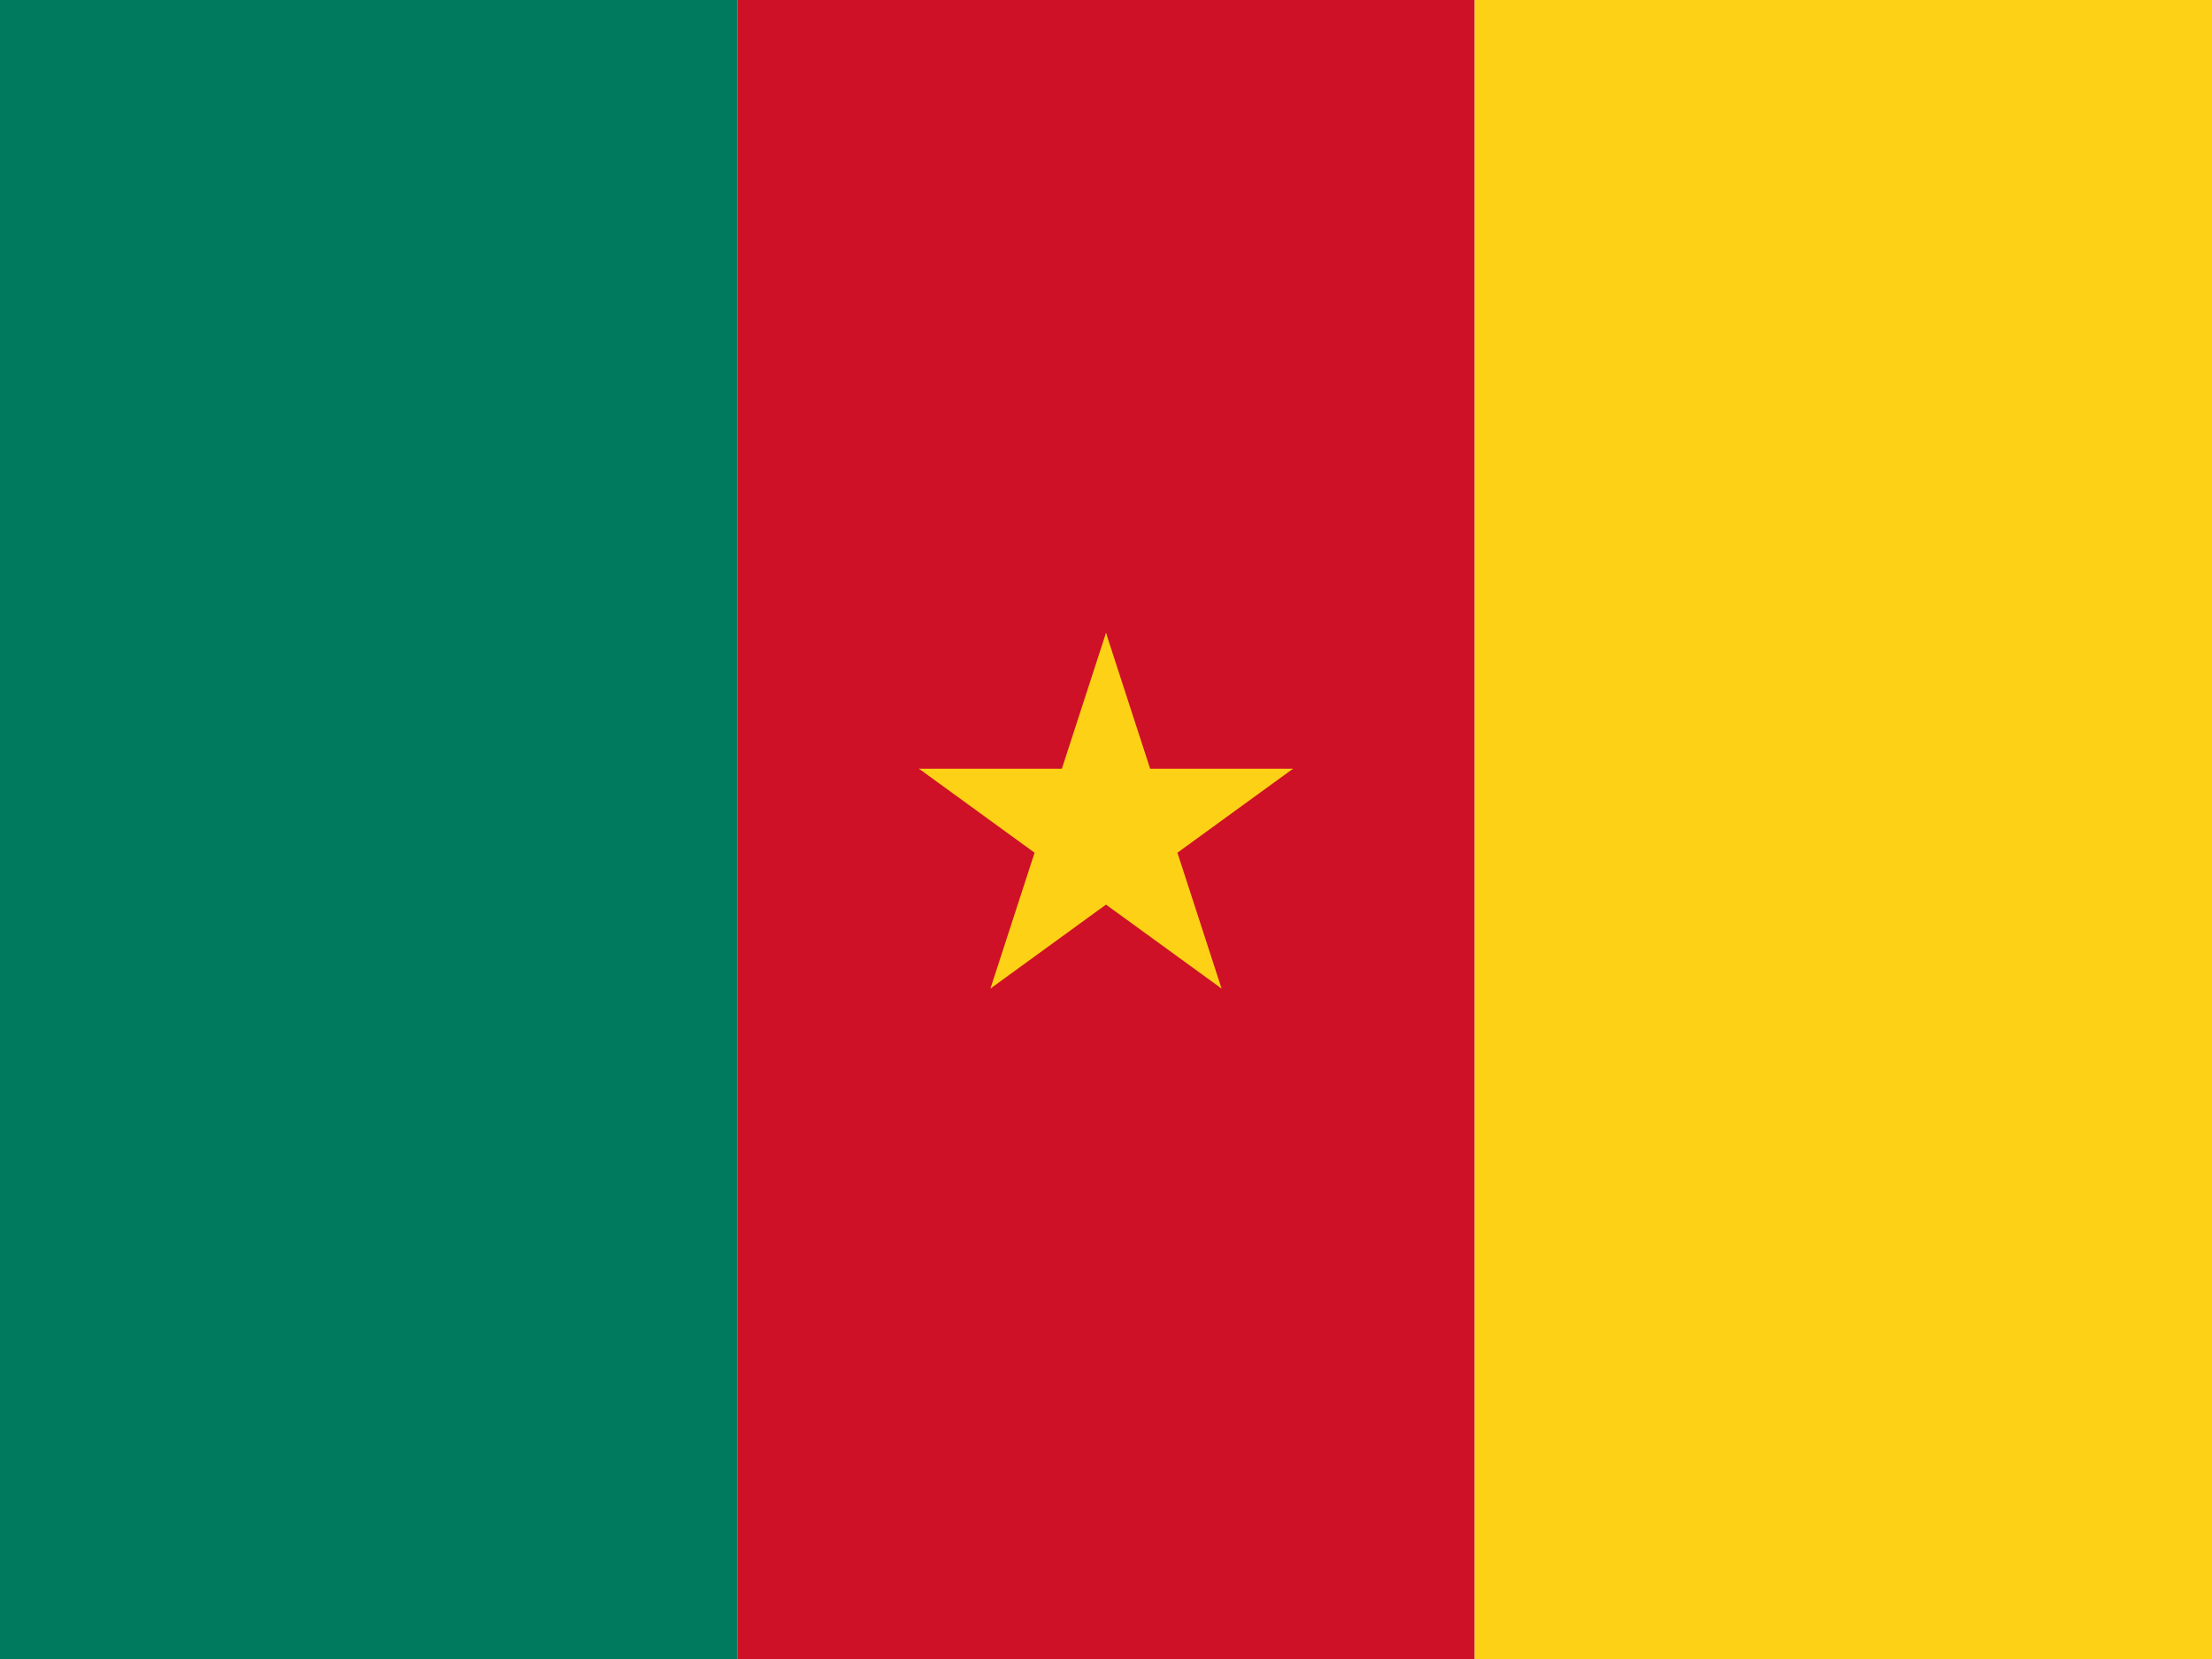
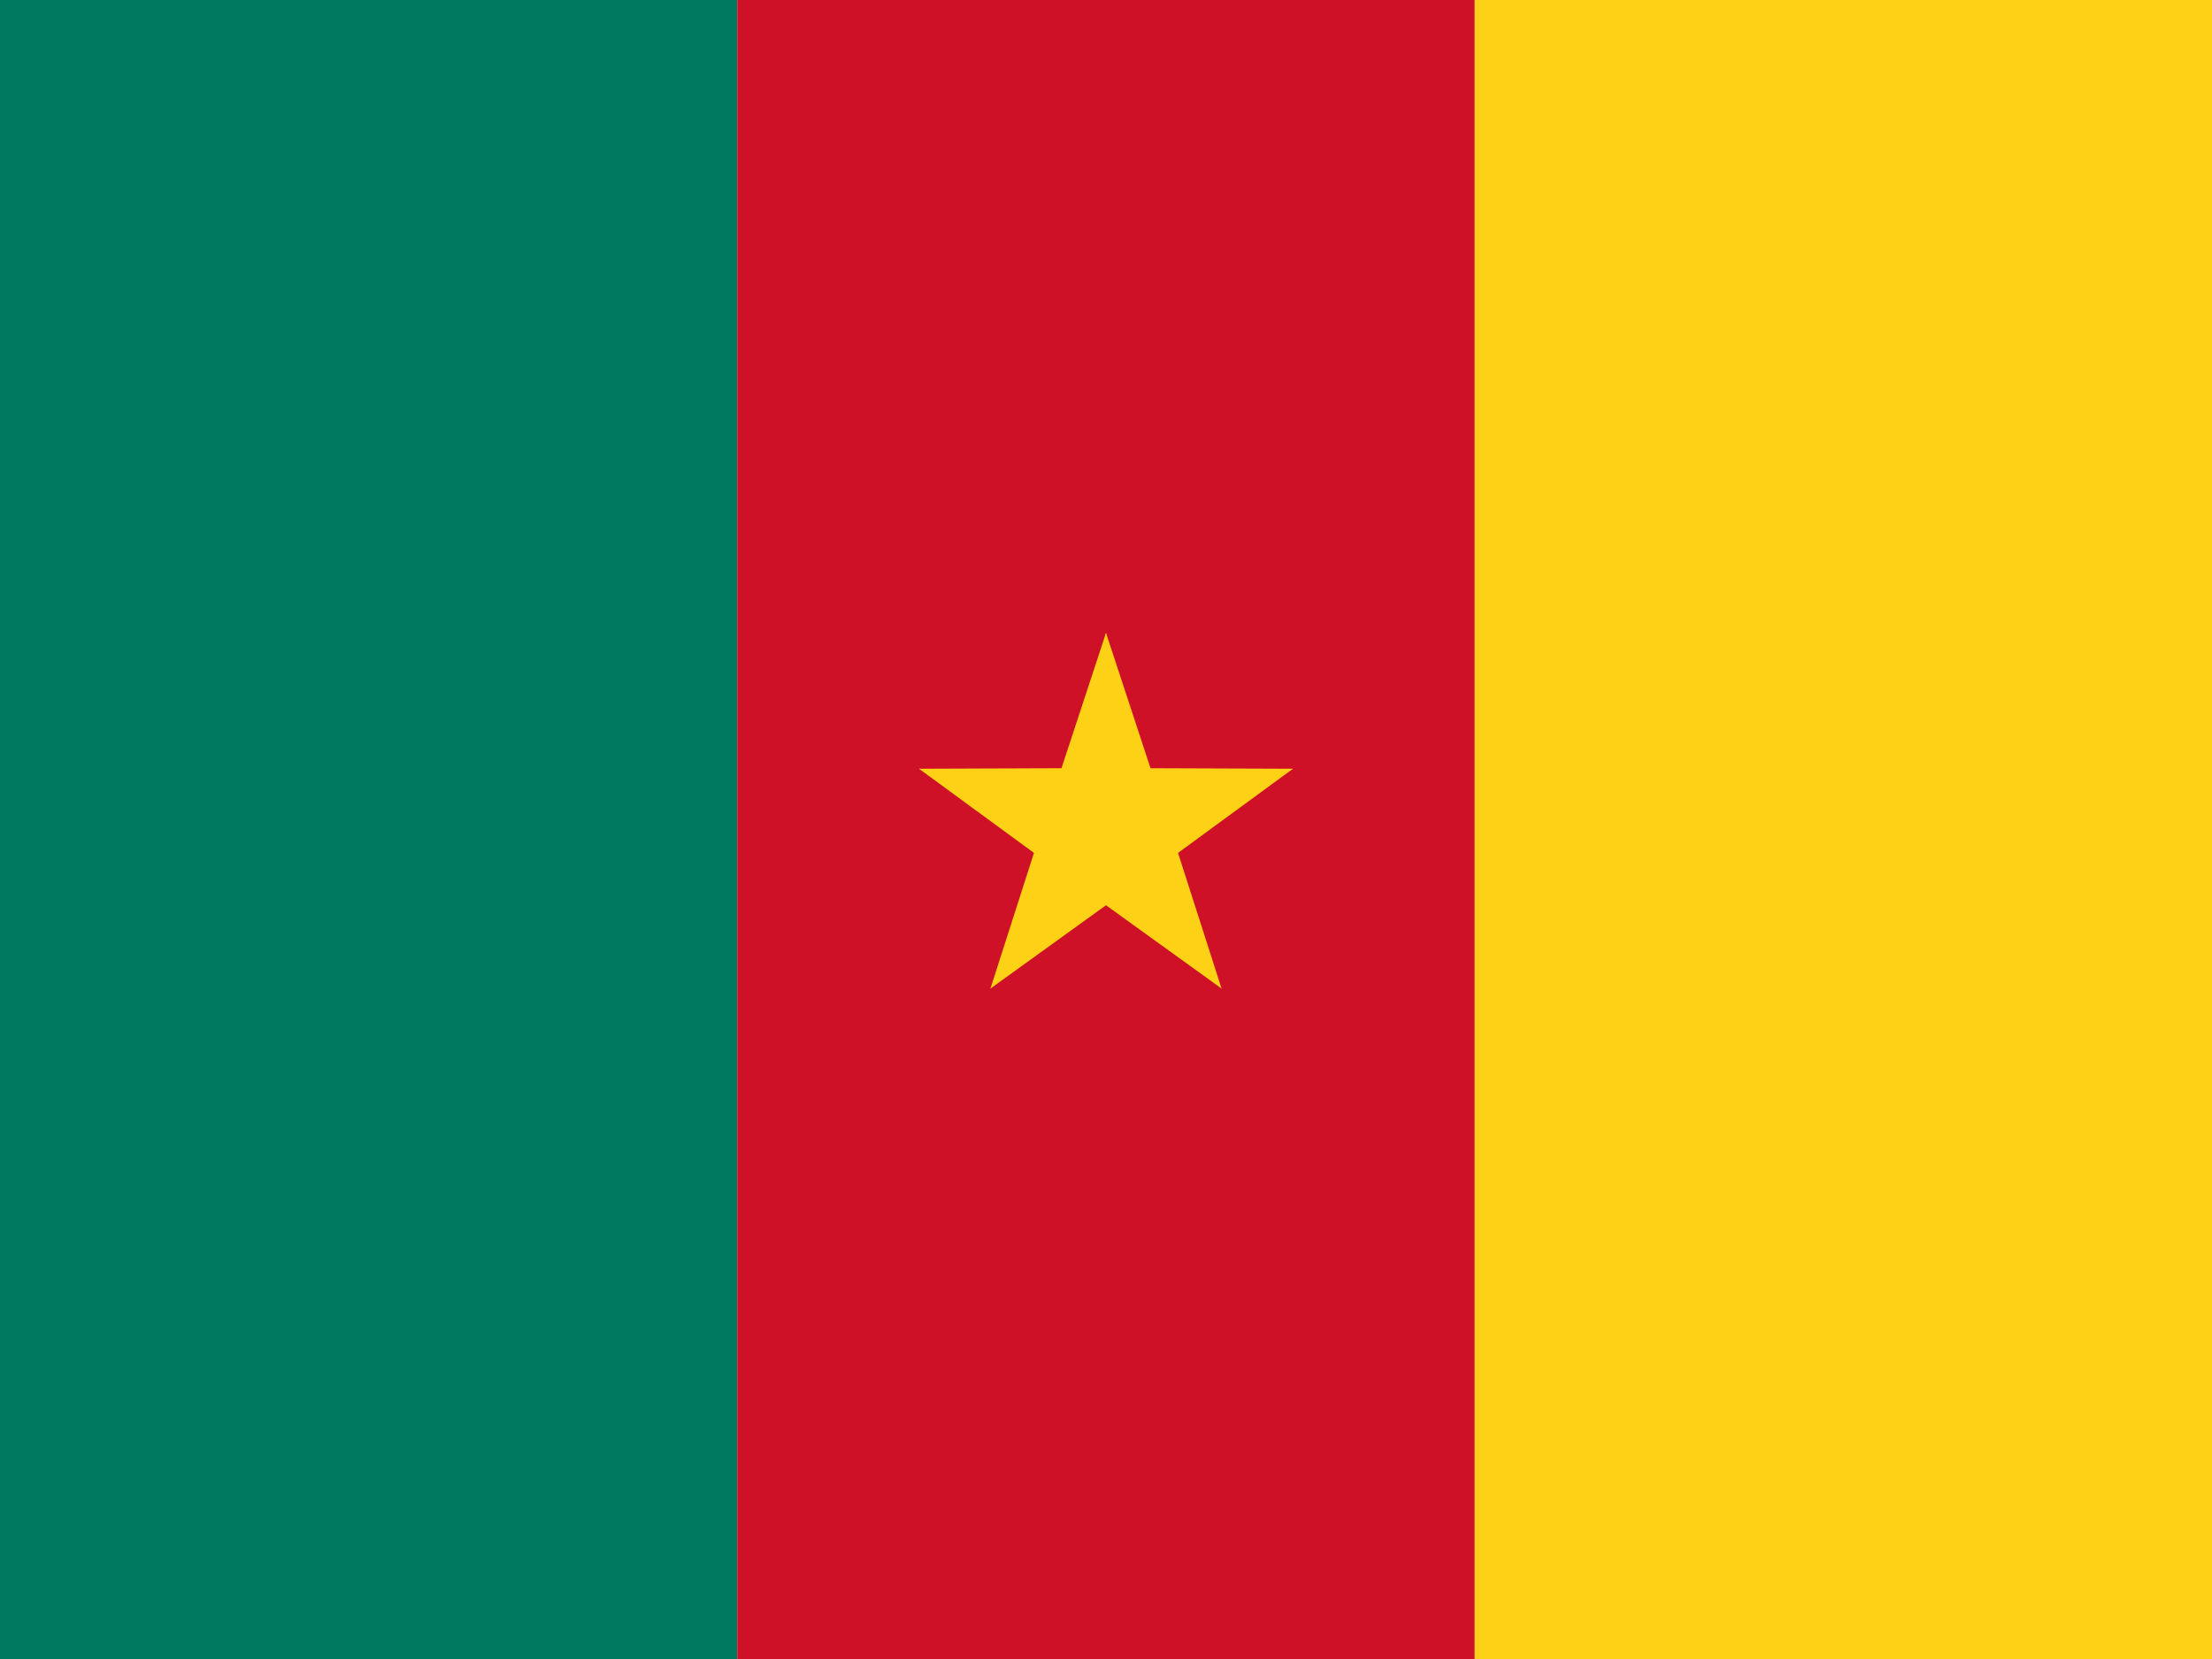
- <svg xmlns="http://www.w3.org/2000/svg" xmlns:xlink="http://www.w3.org/1999/xlink" height="480" width="640" viewBox="0 0 640 480">
-   <path fill="#007a5e" d="M0 0h213.333v480H0z" />
-   <path fill="#ce1126" d="M213.333 0h213.333v480H213.333z" />
-   <path fill="#fcd116" d="M426.667 0H640v480H426.667z" />
-   <g transform="translate(320 240) scale(7.1111)" fill="#fcd116">
+ <svg xmlns="http://www.w3.org/2000/svg" xmlns:xlink="http://www.w3.org/1999/xlink" id="flag-icon-css-cm" viewBox="0 0 640 480">
+   <path fill="#007a5e" d="M0 0h213.3v480H0z" />
+   <path fill="#ce1126" d="M213.3 0h213.4v480H213.3z" />
+   <path fill="#fcd116" d="M426.7 0H640v480H426.7z" />
+   <g fill="#fcd116" transform="translate(320 240) scale(7.1111)">
    <g id="b">
-       <path id="a" d="M0-8L-2.472-.392 1.332.845z" />
-       <use height="100%" width="100%" xlink:href="#a" transform="scale(-1 1)" />
+       <path id="a" d="M0-8L-2.5-.4 1.3.9z" />
+       <use width="100%" height="100%" transform="scale(-1 1)" xlink:href="#a" />
    </g>
-     <use height="100%" width="100%" xlink:href="#b" transform="rotate(72)" />
-     <use height="100%" width="100%" xlink:href="#b" transform="rotate(144)" />
-     <use height="100%" width="100%" xlink:href="#b" transform="rotate(-144)" />
-     <use height="100%" width="100%" xlink:href="#b" transform="rotate(-72)" />
+     <use width="100%" height="100%" transform="rotate(72)" xlink:href="#b" />
+     <use width="100%" height="100%" transform="rotate(144)" xlink:href="#b" />
+     <use width="100%" height="100%" transform="rotate(-144)" xlink:href="#b" />
+     <use width="100%" height="100%" transform="rotate(-72)" xlink:href="#b" />
  </g>
</svg>
